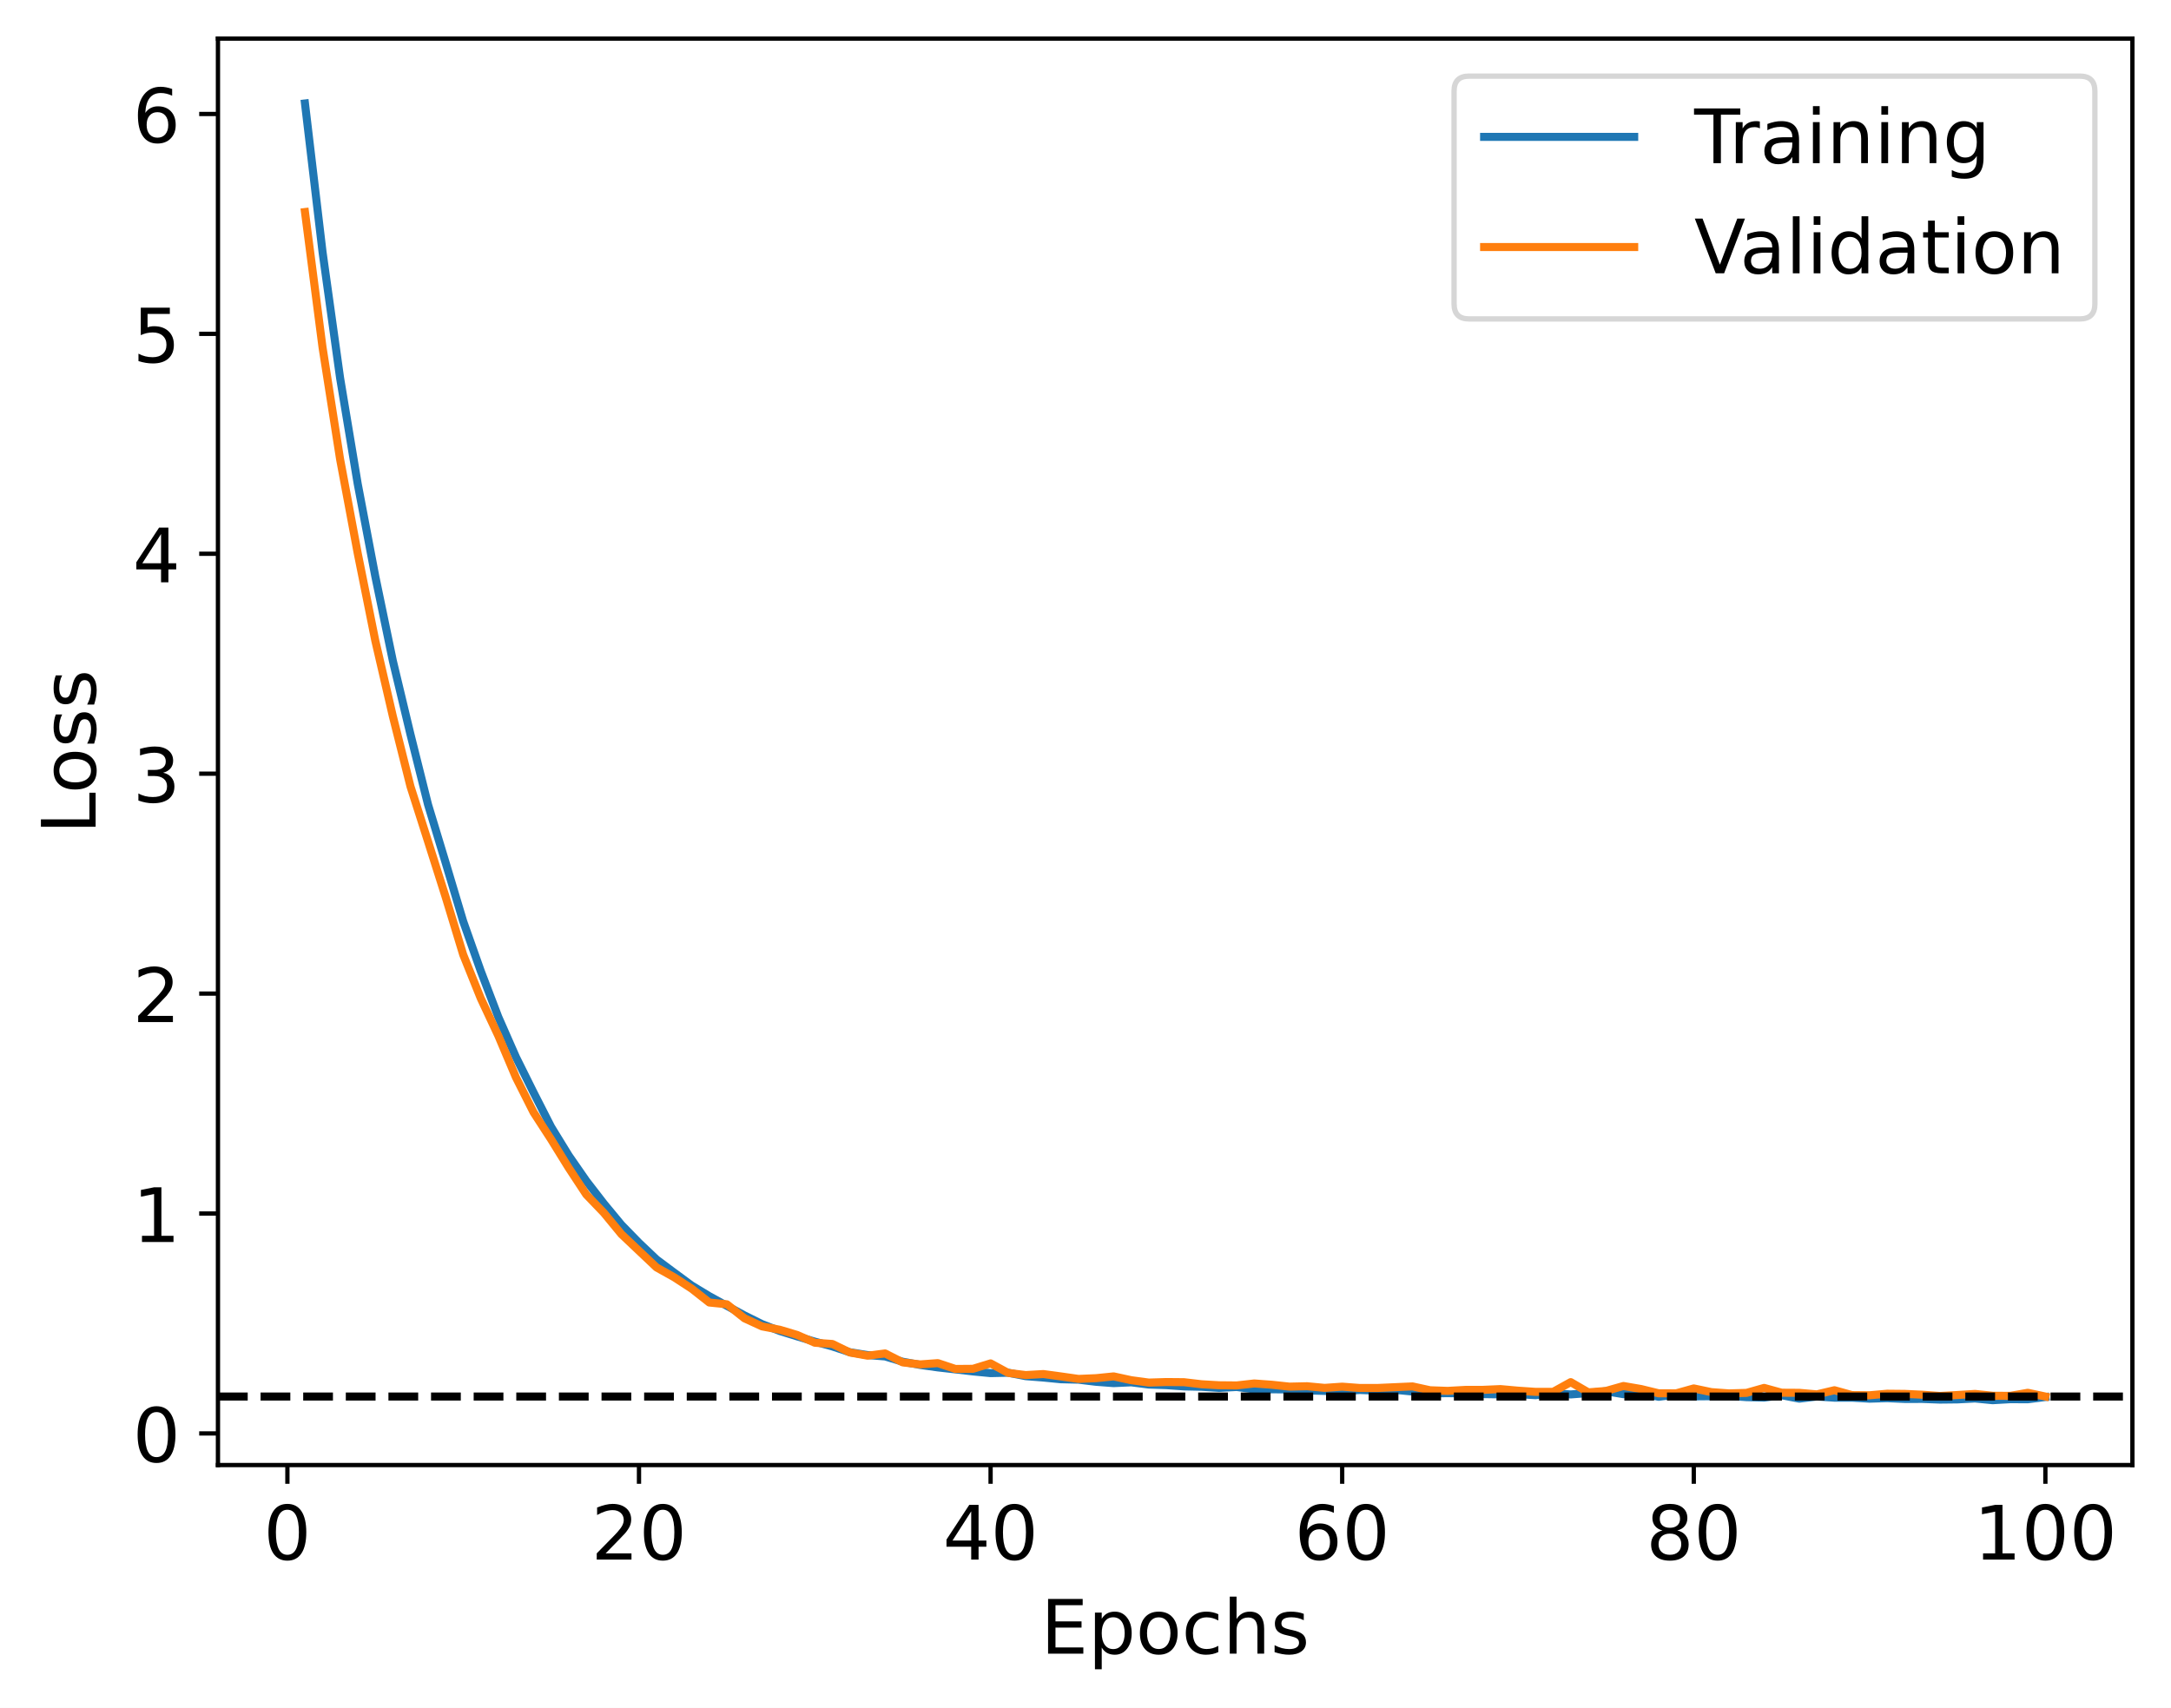
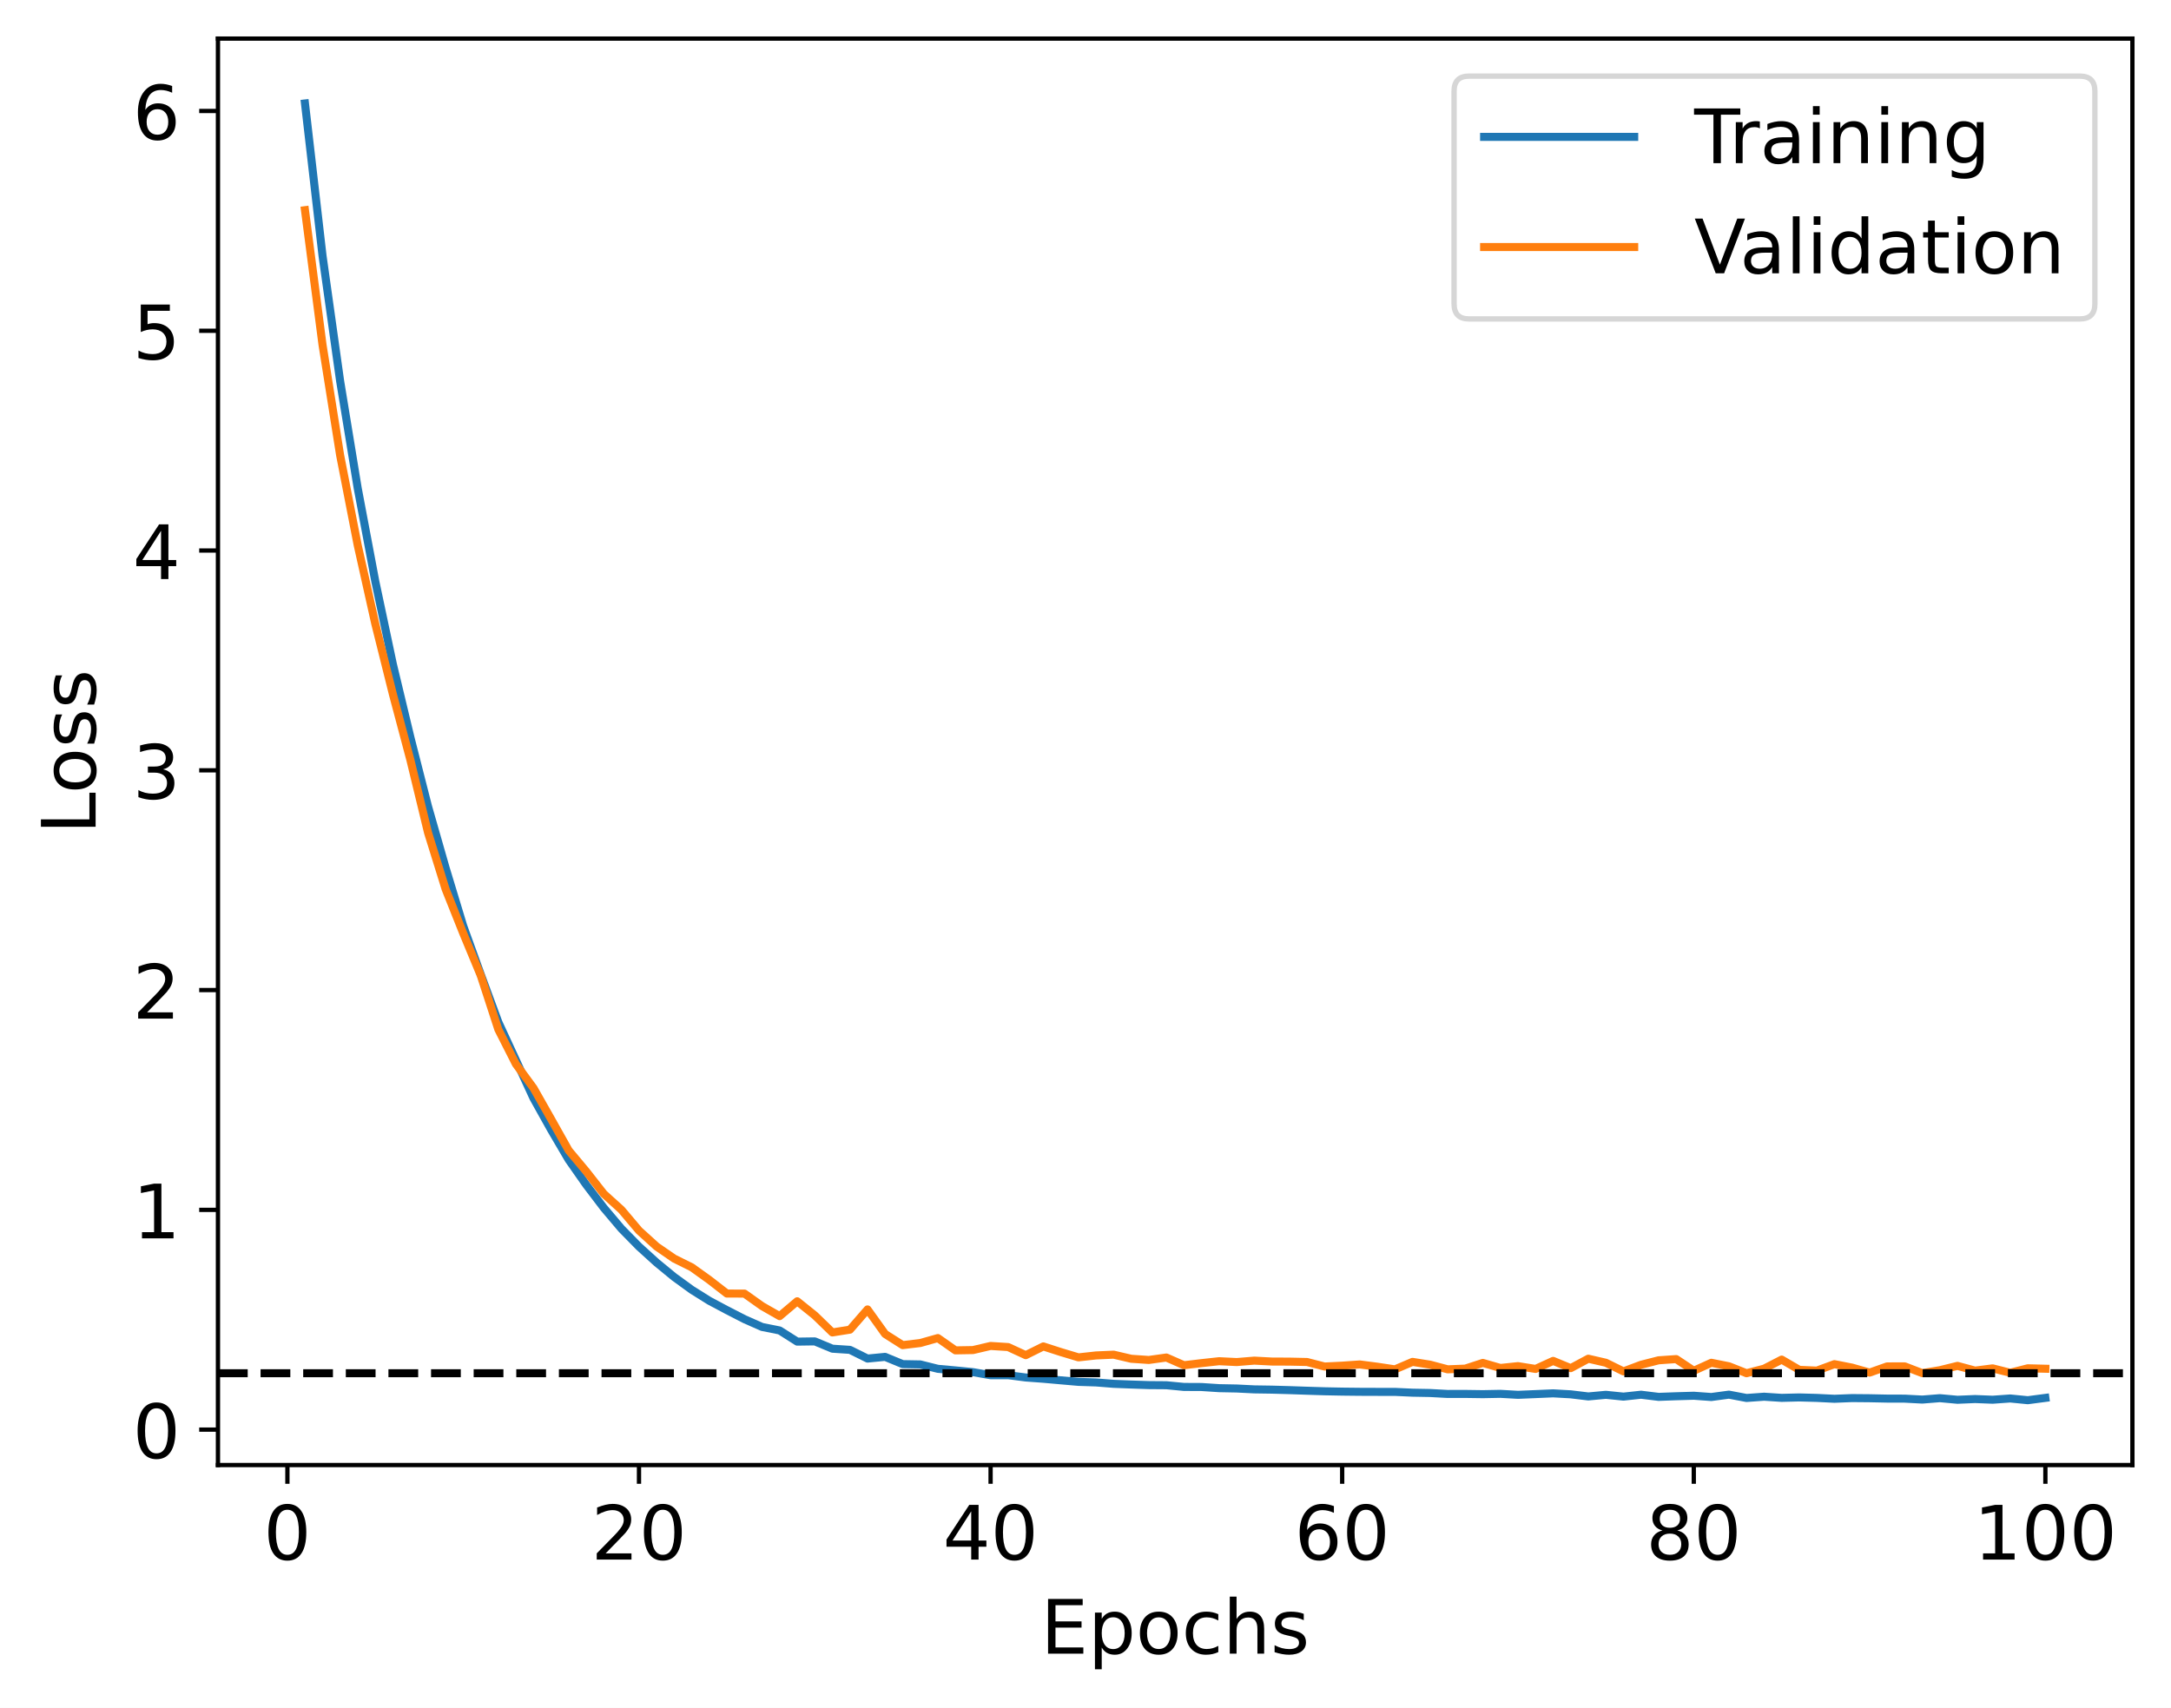
<svg xmlns="http://www.w3.org/2000/svg" xmlns:xlink="http://www.w3.org/1999/xlink" width="404.977pt" height="318.611pt" viewBox="0 0 404.977 318.611" version="1.1">
  <defs>
    <style type="text/css">*{stroke-linejoin: round; stroke-linecap: butt}</style>
  </defs>
  <g id="figure_1">
    <g id="patch_1">
      <path d="M 0 318.611  L 404.977 318.611  L 404.977 0  L 0 0  z " style="fill: #ffffff" />
    </g>
    <g id="axes_1">
      <g id="patch_2">
        <path d="M 40.657 273.312  L 397.777 273.312  L 397.777 7.2  L 40.657 7.2  z " style="fill: #ffffff" />
      </g>
      <g id="matplotlib.axis_1">
        <g id="xtick_1">
          <g id="line2d_1">
            <defs>
-               <path id="m3c1b01baa0" d="M 0 0  L 0 3.5  " style="stroke: #000000; stroke-width: 0.8" />
-             </defs>
-             <g>
-               <use xlink:href="#m3c1b01baa0" x="53.61" y="273.312" style="stroke: #000000; stroke-width: 0.8" />
+               <path id="md5f997f361" d="M 0 0  L 0 3.5  " style="stroke: #000000; stroke-width: 0.8" />
+             </defs>
+             <g>
+               <use xlink:href="#md5f997f361" x="53.61" y="273.312" style="stroke: #000000; stroke-width: 0.8" />
            </g>
          </g>
          <g id="text_1">
            <g transform="translate(49.15651 290.9498) scale(0.14 -0.14)">
              <defs>
                <path id="DejaVuSans-30" d="M 2034 4250  Q 1547 4250 1301 3770  Q 1056 3291 1056 2328  Q 1056 1369 1301 889  Q 1547 409 2034 409  Q 2525 409 2770 889  Q 3016 1369 3016 2328  Q 3016 3291 2770 3770  Q 2525 4250 2034 4250  z M 2034 4750  Q 2819 4750 3233 4129  Q 3647 3509 3647 2328  Q 3647 1150 3233 529  Q 2819 -91 2034 -91  Q 1250 -91 836 529  Q 422 1150 422 2328  Q 422 3509 836 4129  Q 1250 4750 2034 4750  z " transform="scale(0.015625)" />
              </defs>
              <use xlink:href="#DejaVuSans-30" />
            </g>
          </g>
        </g>
        <g id="xtick_2">
          <g id="line2d_2">
            <g>
-               <use xlink:href="#m3c1b01baa0" x="119.197" y="273.312" style="stroke: #000000; stroke-width: 0.8" />
+               <use xlink:href="#md5f997f361" x="119.197" y="273.312" style="stroke: #000000; stroke-width: 0.8" />
            </g>
          </g>
          <g id="text_2">
            <g transform="translate(110.2895 290.9498) scale(0.14 -0.14)">
              <defs>
                <path id="DejaVuSans-32" d="M 1228 531  L 3431 531  L 3431 0  L 469 0  L 469 531  Q 828 903 1448 1529  Q 2069 2156 2228 2338  Q 2531 2678 2651 2914  Q 2772 3150 2772 3378  Q 2772 3750 2511 3984  Q 2250 4219 1831 4219  Q 1534 4219 1204 4116  Q 875 4013 500 3803  L 500 4441  Q 881 4594 1212 4672  Q 1544 4750 1819 4750  Q 2544 4750 2975 4387  Q 3406 4025 3406 3419  Q 3406 3131 3298 2873  Q 3191 2616 2906 2266  Q 2828 2175 2409 1742  Q 1991 1309 1228 531  z " transform="scale(0.015625)" />
              </defs>
              <use xlink:href="#DejaVuSans-32" />
              <use xlink:href="#DejaVuSans-30" x="63.623" />
            </g>
          </g>
        </g>
        <g id="xtick_3">
          <g id="line2d_3">
            <g>
-               <use xlink:href="#m3c1b01baa0" x="184.784" y="273.312" style="stroke: #000000; stroke-width: 0.8" />
+               <use xlink:href="#md5f997f361" x="184.784" y="273.312" style="stroke: #000000; stroke-width: 0.8" />
            </g>
          </g>
          <g id="text_3">
            <g transform="translate(175.8763 290.9498) scale(0.14 -0.14)">
              <defs>
                <path id="DejaVuSans-34" d="M 2419 4116  L 825 1625  L 2419 1625  L 2419 4116  z M 2253 4666  L 3047 4666  L 3047 1625  L 3713 1625  L 3713 1100  L 3047 1100  L 3047 0  L 2419 0  L 2419 1100  L 313 1100  L 313 1709  L 2253 4666  z " transform="scale(0.015625)" />
              </defs>
              <use xlink:href="#DejaVuSans-34" />
              <use xlink:href="#DejaVuSans-30" x="63.623" />
            </g>
          </g>
        </g>
        <g id="xtick_4">
          <g id="line2d_4">
            <g>
-               <use xlink:href="#m3c1b01baa0" x="250.371" y="273.312" style="stroke: #000000; stroke-width: 0.8" />
+               <use xlink:href="#md5f997f361" x="250.371" y="273.312" style="stroke: #000000; stroke-width: 0.8" />
            </g>
          </g>
          <g id="text_4">
            <g transform="translate(241.4631 290.9498) scale(0.14 -0.14)">
              <defs>
                <path id="DejaVuSans-36" d="M 2113 2584  Q 1688 2584 1439 2293  Q 1191 2003 1191 1497  Q 1191 994 1439 701  Q 1688 409 2113 409  Q 2538 409 2786 701  Q 3034 994 3034 1497  Q 3034 2003 2786 2293  Q 2538 2584 2113 2584  z M 3366 4563  L 3366 3988  Q 3128 4100 2886 4159  Q 2644 4219 2406 4219  Q 1781 4219 1451 3797  Q 1122 3375 1075 2522  Q 1259 2794 1537 2939  Q 1816 3084 2150 3084  Q 2853 3084 3261 2657  Q 3669 2231 3669 1497  Q 3669 778 3244 343  Q 2819 -91 2113 -91  Q 1303 -91 875 529  Q 447 1150 447 2328  Q 447 3434 972 4092  Q 1497 4750 2381 4750  Q 2619 4750 2861 4703  Q 3103 4656 3366 4563  z " transform="scale(0.015625)" />
              </defs>
              <use xlink:href="#DejaVuSans-36" />
              <use xlink:href="#DejaVuSans-30" x="63.623" />
            </g>
          </g>
        </g>
        <g id="xtick_5">
          <g id="line2d_5">
            <g>
-               <use xlink:href="#m3c1b01baa0" x="315.957" y="273.312" style="stroke: #000000; stroke-width: 0.8" />
+               <use xlink:href="#md5f997f361" x="315.957" y="273.312" style="stroke: #000000; stroke-width: 0.8" />
            </g>
          </g>
          <g id="text_5">
            <g transform="translate(307.0499 290.9498) scale(0.14 -0.14)">
              <defs>
                <path id="DejaVuSans-38" d="M 2034 2216  Q 1584 2216 1326 1975  Q 1069 1734 1069 1313  Q 1069 891 1326 650  Q 1584 409 2034 409  Q 2484 409 2743 651  Q 3003 894 3003 1313  Q 3003 1734 2745 1975  Q 2488 2216 2034 2216  z M 1403 2484  Q 997 2584 770 2862  Q 544 3141 544 3541  Q 544 4100 942 4425  Q 1341 4750 2034 4750  Q 2731 4750 3128 4425  Q 3525 4100 3525 3541  Q 3525 3141 3298 2862  Q 3072 2584 2669 2484  Q 3125 2378 3379 2068  Q 3634 1759 3634 1313  Q 3634 634 3220 271  Q 2806 -91 2034 -91  Q 1263 -91 848 271  Q 434 634 434 1313  Q 434 1759 690 2068  Q 947 2378 1403 2484  z M 1172 3481  Q 1172 3119 1398 2916  Q 1625 2713 2034 2713  Q 2441 2713 2670 2916  Q 2900 3119 2900 3481  Q 2900 3844 2670 4047  Q 2441 4250 2034 4250  Q 1625 4250 1398 4047  Q 1172 3844 1172 3481  z " transform="scale(0.015625)" />
              </defs>
              <use xlink:href="#DejaVuSans-38" />
              <use xlink:href="#DejaVuSans-30" x="63.623" />
            </g>
          </g>
        </g>
        <g id="xtick_6">
          <g id="line2d_6">
            <g>
-               <use xlink:href="#m3c1b01baa0" x="381.544" y="273.312" style="stroke: #000000; stroke-width: 0.8" />
+               <use xlink:href="#md5f997f361" x="381.544" y="273.312" style="stroke: #000000; stroke-width: 0.8" />
            </g>
          </g>
          <g id="text_6">
            <g transform="translate(368.1829 290.9498) scale(0.14 -0.14)">
              <defs>
                <path id="DejaVuSans-31" d="M 794 531  L 1825 531  L 1825 4091  L 703 3866  L 703 4441  L 1819 4666  L 2450 4666  L 2450 531  L 3481 531  L 3481 0  L 794 0  L 794 531  z " transform="scale(0.015625)" />
              </defs>
              <use xlink:href="#DejaVuSans-31" />
              <use xlink:href="#DejaVuSans-30" x="63.623" />
              <use xlink:href="#DejaVuSans-30" x="127.246" />
            </g>
          </g>
        </g>
        <g id="text_7">
          <g transform="translate(194.135 308.4992) scale(0.14 -0.14)">
            <defs>
              <path id="DejaVuSans-45" d="M 628 4666  L 3578 4666  L 3578 4134  L 1259 4134  L 1259 2753  L 3481 2753  L 3481 2222  L 1259 2222  L 1259 531  L 3634 531  L 3634 0  L 628 0  L 628 4666  z " transform="scale(0.015625)" />
              <path id="DejaVuSans-70" d="M 1159 525  L 1159 -1331  L 581 -1331  L 581 3500  L 1159 3500  L 1159 2969  Q 1341 3281 1617 3432  Q 1894 3584 2278 3584  Q 2916 3584 3314 3078  Q 3713 2572 3713 1747  Q 3713 922 3314 415  Q 2916 -91 2278 -91  Q 1894 -91 1617 61  Q 1341 213 1159 525  z M 3116 1747  Q 3116 2381 2855 2742  Q 2594 3103 2138 3103  Q 1681 3103 1420 2742  Q 1159 2381 1159 1747  Q 1159 1113 1420 752  Q 1681 391 2138 391  Q 2594 391 2855 752  Q 3116 1113 3116 1747  z " transform="scale(0.015625)" />
              <path id="DejaVuSans-6f" d="M 1959 3097  Q 1497 3097 1228 2736  Q 959 2375 959 1747  Q 959 1119 1226 758  Q 1494 397 1959 397  Q 2419 397 2687 759  Q 2956 1122 2956 1747  Q 2956 2369 2687 2733  Q 2419 3097 1959 3097  z M 1959 3584  Q 2709 3584 3137 3096  Q 3566 2609 3566 1747  Q 3566 888 3137 398  Q 2709 -91 1959 -91  Q 1206 -91 779 398  Q 353 888 353 1747  Q 353 2609 779 3096  Q 1206 3584 1959 3584  z " transform="scale(0.015625)" />
              <path id="DejaVuSans-63" d="M 3122 3366  L 3122 2828  Q 2878 2963 2633 3030  Q 2388 3097 2138 3097  Q 1578 3097 1268 2742  Q 959 2388 959 1747  Q 959 1106 1268 751  Q 1578 397 2138 397  Q 2388 397 2633 464  Q 2878 531 3122 666  L 3122 134  Q 2881 22 2623 -34  Q 2366 -91 2075 -91  Q 1284 -91 818 406  Q 353 903 353 1747  Q 353 2603 823 3093  Q 1294 3584 2113 3584  Q 2378 3584 2631 3529  Q 2884 3475 3122 3366  z " transform="scale(0.015625)" />
              <path id="DejaVuSans-68" d="M 3513 2113  L 3513 0  L 2938 0  L 2938 2094  Q 2938 2591 2744 2837  Q 2550 3084 2163 3084  Q 1697 3084 1428 2787  Q 1159 2491 1159 1978  L 1159 0  L 581 0  L 581 4863  L 1159 4863  L 1159 2956  Q 1366 3272 1645 3428  Q 1925 3584 2291 3584  Q 2894 3584 3203 3211  Q 3513 2838 3513 2113  z " transform="scale(0.015625)" />
              <path id="DejaVuSans-73" d="M 2834 3397  L 2834 2853  Q 2591 2978 2328 3040  Q 2066 3103 1784 3103  Q 1356 3103 1142 2972  Q 928 2841 928 2578  Q 928 2378 1081 2264  Q 1234 2150 1697 2047  L 1894 2003  Q 2506 1872 2764 1633  Q 3022 1394 3022 966  Q 3022 478 2636 193  Q 2250 -91 1575 -91  Q 1294 -91 989 -36  Q 684 19 347 128  L 347 722  Q 666 556 975 473  Q 1284 391 1588 391  Q 1994 391 2212 530  Q 2431 669 2431 922  Q 2431 1156 2273 1281  Q 2116 1406 1581 1522  L 1381 1569  Q 847 1681 609 1914  Q 372 2147 372 2553  Q 372 3047 722 3315  Q 1072 3584 1716 3584  Q 2034 3584 2315 3537  Q 2597 3491 2834 3397  z " transform="scale(0.015625)" />
            </defs>
            <use xlink:href="#DejaVuSans-45" />
            <use xlink:href="#DejaVuSans-70" x="63.184" />
            <use xlink:href="#DejaVuSans-6f" x="126.66" />
            <use xlink:href="#DejaVuSans-63" x="187.842" />
            <use xlink:href="#DejaVuSans-68" x="242.822" />
            <use xlink:href="#DejaVuSans-73" x="306.201" />
          </g>
        </g>
      </g>
      <g id="matplotlib.axis_2">
        <g id="ytick_1">
          <g id="line2d_7">
            <defs>
-               <path id="m9de1261cd4" d="M 0 0  L -3.5 0  " style="stroke: #000000; stroke-width: 0.8" />
-             </defs>
-             <g>
-               <use xlink:href="#m9de1261cd4" x="40.657" y="267.41" style="stroke: #000000; stroke-width: 0.8" />
+               <path id="md150ab6102" d="M 0 0  L -3.5 0  " style="stroke: #000000; stroke-width: 0.8" />
+             </defs>
+             <g>
+               <use xlink:href="#md150ab6102" x="40.657" y="266.705" style="stroke: #000000; stroke-width: 0.8" />
            </g>
          </g>
          <g id="text_8">
-             <g transform="translate(24.74938 272.7291) scale(0.14 -0.14)">
+             <g transform="translate(24.74938 272.0244) scale(0.14 -0.14)">
              <use xlink:href="#DejaVuSans-30" />
            </g>
          </g>
        </g>
        <g id="ytick_2">
          <g id="line2d_8">
            <g>
-               <use xlink:href="#m9de1261cd4" x="40.657" y="226.385" style="stroke: #000000; stroke-width: 0.8" />
+               <use xlink:href="#md150ab6102" x="40.657" y="225.705" style="stroke: #000000; stroke-width: 0.8" />
            </g>
          </g>
          <g id="text_9">
-             <g transform="translate(24.74938 231.7041) scale(0.14 -0.14)">
+             <g transform="translate(24.74938 231.0242) scale(0.14 -0.14)">
              <use xlink:href="#DejaVuSans-31" />
            </g>
          </g>
        </g>
        <g id="ytick_3">
          <g id="line2d_9">
            <g>
-               <use xlink:href="#m9de1261cd4" x="40.657" y="185.36" style="stroke: #000000; stroke-width: 0.8" />
+               <use xlink:href="#md150ab6102" x="40.657" y="184.705" style="stroke: #000000; stroke-width: 0.8" />
            </g>
          </g>
          <g id="text_10">
-             <g transform="translate(24.74938 190.6791) scale(0.14 -0.14)">
+             <g transform="translate(24.74938 190.024) scale(0.14 -0.14)">
              <use xlink:href="#DejaVuSans-32" />
            </g>
          </g>
        </g>
        <g id="ytick_4">
          <g id="line2d_10">
            <g>
-               <use xlink:href="#m9de1261cd4" x="40.657" y="144.335" style="stroke: #000000; stroke-width: 0.8" />
+               <use xlink:href="#md150ab6102" x="40.657" y="143.705" style="stroke: #000000; stroke-width: 0.8" />
            </g>
          </g>
          <g id="text_11">
-             <g transform="translate(24.74938 149.6541) scale(0.14 -0.14)">
+             <g transform="translate(24.74938 149.0238) scale(0.14 -0.14)">
              <defs>
                <path id="DejaVuSans-33" d="M 2597 2516  Q 3050 2419 3304 2112  Q 3559 1806 3559 1356  Q 3559 666 3084 287  Q 2609 -91 1734 -91  Q 1441 -91 1130 -33  Q 819 25 488 141  L 488 750  Q 750 597 1062 519  Q 1375 441 1716 441  Q 2309 441 2620 675  Q 2931 909 2931 1356  Q 2931 1769 2642 2001  Q 2353 2234 1838 2234  L 1294 2234  L 1294 2753  L 1863 2753  Q 2328 2753 2575 2939  Q 2822 3125 2822 3475  Q 2822 3834 2567 4026  Q 2313 4219 1838 4219  Q 1578 4219 1281 4162  Q 984 4106 628 3988  L 628 4550  Q 988 4650 1302 4700  Q 1616 4750 1894 4750  Q 2613 4750 3031 4423  Q 3450 4097 3450 3541  Q 3450 3153 3228 2886  Q 3006 2619 2597 2516  z " transform="scale(0.015625)" />
              </defs>
              <use xlink:href="#DejaVuSans-33" />
            </g>
          </g>
        </g>
        <g id="ytick_5">
          <g id="line2d_11">
            <g>
-               <use xlink:href="#m9de1261cd4" x="40.657" y="103.31" style="stroke: #000000; stroke-width: 0.8" />
+               <use xlink:href="#md150ab6102" x="40.657" y="102.705" style="stroke: #000000; stroke-width: 0.8" />
            </g>
          </g>
          <g id="text_12">
-             <g transform="translate(24.74938 108.6291) scale(0.14 -0.14)">
+             <g transform="translate(24.74938 108.0237) scale(0.14 -0.14)">
              <use xlink:href="#DejaVuSans-34" />
            </g>
          </g>
        </g>
        <g id="ytick_6">
          <g id="line2d_12">
            <g>
-               <use xlink:href="#m9de1261cd4" x="40.657" y="62.285" style="stroke: #000000; stroke-width: 0.8" />
+               <use xlink:href="#md150ab6102" x="40.657" y="61.705" style="stroke: #000000; stroke-width: 0.8" />
            </g>
          </g>
          <g id="text_13">
-             <g transform="translate(24.74938 67.60412) scale(0.14 -0.14)">
+             <g transform="translate(24.74938 67.02351) scale(0.14 -0.14)">
              <defs>
                <path id="DejaVuSans-35" d="M 691 4666  L 3169 4666  L 3169 4134  L 1269 4134  L 1269 2991  Q 1406 3038 1543 3061  Q 1681 3084 1819 3084  Q 2600 3084 3056 2656  Q 3513 2228 3513 1497  Q 3513 744 3044 326  Q 2575 -91 1722 -91  Q 1428 -91 1123 -41  Q 819 9 494 109  L 494 744  Q 775 591 1075 516  Q 1375 441 1709 441  Q 2250 441 2565 725  Q 2881 1009 2881 1497  Q 2881 1984 2565 2268  Q 2250 2553 1709 2553  Q 1456 2553 1204 2497  Q 953 2441 691 2322  L 691 4666  z " transform="scale(0.015625)" />
              </defs>
              <use xlink:href="#DejaVuSans-35" />
            </g>
          </g>
        </g>
        <g id="ytick_7">
          <g id="line2d_13">
            <g>
-               <use xlink:href="#m9de1261cd4" x="40.657" y="21.26" style="stroke: #000000; stroke-width: 0.8" />
+               <use xlink:href="#md150ab6102" x="40.657" y="20.704" style="stroke: #000000; stroke-width: 0.8" />
            </g>
          </g>
          <g id="text_14">
-             <g transform="translate(24.74938 26.57913) scale(0.14 -0.14)">
+             <g transform="translate(24.74938 26.02334) scale(0.14 -0.14)">
              <use xlink:href="#DejaVuSans-36" />
            </g>
          </g>
        </g>
        <g id="text_15">
          <g transform="translate(17.83781 155.6101) rotate(-90) scale(0.14 -0.14)">
            <defs>
              <path id="DejaVuSans-4c" d="M 628 4666  L 1259 4666  L 1259 531  L 3531 531  L 3531 0  L 628 0  L 628 4666  z " transform="scale(0.015625)" />
            </defs>
            <use xlink:href="#DejaVuSans-4c" />
            <use xlink:href="#DejaVuSans-6f" x="53.963" />
            <use xlink:href="#DejaVuSans-73" x="115.145" />
            <use xlink:href="#DejaVuSans-73" x="167.244" />
          </g>
        </g>
      </g>
      <g id="line2d_14">
-         <path d="M 56.89 19.296  L 60.169 47.02  L 63.448 70.559  L 66.728 90.268  L 70.007 107.522  L 73.286 123.303  L 76.566 136.989  L 79.845 150.095  L 83.124 160.919  L 86.404 171.882  L 89.683 181.152  L 92.962 189.745  L 96.242 197.199  L 99.521 203.798  L 102.8 210.224  L 106.08 215.566  L 109.359 220.292  L 112.638 224.537  L 115.918 228.496  L 119.197 231.861  L 122.476 234.969  L 125.756 237.416  L 129.035 239.828  L 132.314 241.811  L 135.594 243.609  L 138.873 245.398  L 142.152 247.024  L 145.432 248.296  L 148.711 249.31  L 151.99 250.287  L 155.27 251.187  L 158.549 252.275  L 161.828 252.792  L 165.108 253.049  L 168.387 254.037  L 171.666 254.64  L 174.946 255.095  L 178.225 255.467  L 181.504 255.847  L 184.784 256.163  L 188.063 256.089  L 191.342 256.731  L 194.622 256.987  L 197.901 257.308  L 201.181 257.384  L 204.46 257.781  L 207.739 258.03  L 211.019 257.88  L 214.298 258.297  L 217.577 258.405  L 220.857 258.642  L 224.136 258.711  L 227.415 258.919  L 230.695 258.748  L 233.974 259.179  L 237.253 259.178  L 240.533 259.204  L 243.812 259.39  L 247.091 259.48  L 250.371 259.546  L 253.65 259.307  L 256.929 259.437  L 260.209 259.272  L 263.488 259.6  L 266.767 259.939  L 270.047 259.902  L 273.326 259.947  L 276.605 260.077  L 279.885 260.128  L 283.164 260.091  L 286.443 260.276  L 289.723 259.941  L 293.002 260.138  L 296.281 259.89  L 299.561 259.54  L 302.84 260.095  L 306.119 259.868  L 309.399 260.581  L 312.678 260.161  L 315.957 260.501  L 319.237 260.472  L 322.516 260.407  L 325.795 260.645  L 329.075 260.727  L 332.354 260.29  L 335.633 260.924  L 338.913 260.528  L 342.192 260.744  L 345.471 260.742  L 348.751 260.929  L 352.03 260.836  L 355.309 260.981  L 358.589 260.978  L 361.868 261.102  L 365.147 261.066  L 368.427 260.892  L 371.706 261.216  L 374.985 261.027  L 378.265 261.039  L 381.544 260.62  " clip-path="url(#p02d5a20c54)" style="fill: none; stroke: #1f77b4; stroke-width: 1.5; stroke-linecap: square" />
+         <path d="M 56.89 19.296  L 60.169 47.738  L 63.448 71.085  L 66.728 91.078  L 70.007 108.448  L 73.286 123.908  L 76.566 137.589  L 79.845 150.445  L 83.124 161.904  L 86.404 172.726  L 89.683 181.8  L 92.962 190.691  L 96.242 197.785  L 99.521 204.882  L 102.8 210.757  L 106.08 216.347  L 109.359 221.025  L 112.638 225.338  L 115.918 229.219  L 119.197 232.561  L 122.476 235.538  L 125.756 238.232  L 129.035 240.616  L 132.314 242.668  L 135.594 244.415  L 138.873 246.098  L 142.152 247.549  L 145.432 248.206  L 148.711 250.287  L 151.99 250.241  L 155.27 251.605  L 158.549 251.823  L 161.828 253.448  L 165.108 253.129  L 168.387 254.483  L 171.666 254.541  L 174.946 255.359  L 178.225 255.657  L 181.504 255.982  L 184.784 256.554  L 188.063 256.552  L 191.342 256.976  L 194.622 257.216  L 197.901 257.508  L 201.181 257.794  L 204.46 257.9  L 207.739 258.161  L 211.019 258.289  L 214.298 258.398  L 217.577 258.423  L 220.857 258.738  L 224.136 258.754  L 227.415 258.969  L 230.695 259.032  L 233.974 259.195  L 237.253 259.244  L 240.533 259.335  L 243.812 259.448  L 247.091 259.55  L 250.371 259.613  L 253.65 259.649  L 256.929 259.661  L 260.209 259.663  L 263.488 259.812  L 266.767 259.872  L 270.047 260.049  L 273.326 260.043  L 276.605 260.089  L 279.885 260.026  L 283.164 260.212  L 286.443 260.075  L 289.723 259.935  L 293.002 260.118  L 296.281 260.513  L 299.561 260.209  L 302.84 260.545  L 306.119 260.191  L 309.399 260.594  L 312.678 260.476  L 315.957 260.382  L 319.237 260.619  L 322.516 260.178  L 325.795 260.799  L 329.075 260.563  L 332.354 260.778  L 335.633 260.697  L 338.913 260.787  L 342.192 260.95  L 345.471 260.819  L 348.751 260.848  L 352.03 260.915  L 355.309 260.925  L 358.589 261.097  L 361.868 260.835  L 365.147 261.136  L 368.427 260.996  L 371.706 261.126  L 374.985 260.893  L 378.265 261.216  L 381.544 260.784  " clip-path="url(#pa011058302)" style="fill: none; stroke: #1f77b4; stroke-width: 1.5; stroke-linecap: square" />
      </g>
      <g id="line2d_15">
-         <path d="M 56.89 39.553  L 60.169 64.827  L 63.448 85.713  L 66.728 103.218  L 70.007 119.52  L 73.286 133.647  L 76.566 146.706  L 79.845 156.976  L 83.124 167.317  L 86.404 178.102  L 89.683 186.25  L 92.962 193.238  L 96.242 200.989  L 99.521 207.496  L 102.8 212.553  L 106.08 217.854  L 109.359 222.84  L 112.638 226.253  L 115.918 230.238  L 119.197 233.347  L 122.476 236.448  L 125.756 238.28  L 129.035 240.413  L 132.314 242.991  L 135.594 243.323  L 138.873 245.938  L 142.152 247.446  L 145.432 248.063  L 148.711 249.044  L 151.99 250.495  L 155.27 250.723  L 158.549 252.315  L 161.828 252.907  L 165.108 252.49  L 168.387 254.16  L 171.666 254.534  L 174.946 254.296  L 178.225 255.385  L 181.504 255.357  L 184.784 254.347  L 188.063 256.126  L 191.342 256.524  L 194.622 256.334  L 197.901 256.776  L 201.181 257.244  L 204.46 257.104  L 207.739 256.772  L 211.019 257.484  L 214.298 257.925  L 217.577 257.824  L 220.857 257.853  L 224.136 258.237  L 227.415 258.427  L 230.695 258.458  L 233.974 258.091  L 237.253 258.331  L 240.533 258.681  L 243.812 258.609  L 247.091 258.915  L 250.371 258.688  L 253.65 258.934  L 256.929 258.934  L 260.209 258.786  L 263.488 258.642  L 266.767 259.357  L 270.047 259.475  L 273.326 259.292  L 276.605 259.284  L 279.885 259.139  L 283.164 259.434  L 286.443 259.657  L 289.723 259.655  L 293.002 257.844  L 296.281 259.75  L 299.561 259.49  L 302.84 258.564  L 306.119 259.128  L 309.399 259.924  L 312.678 259.932  L 315.957 259.016  L 319.237 259.706  L 322.516 259.944  L 325.795 259.847  L 329.075 258.919  L 332.354 259.818  L 335.633 259.837  L 338.913 260.124  L 342.192 259.352  L 345.471 260.261  L 348.751 260.293  L 352.03 260.003  L 355.309 260.035  L 358.589 260.188  L 361.868 260.424  L 365.147 260.245  L 368.427 260.039  L 371.706 260.383  L 374.985 260.402  L 378.265 259.829  L 381.544 260.527  " clip-path="url(#p02d5a20c54)" style="fill: none; stroke: #ff7f0e; stroke-width: 1.5; stroke-linecap: square" />
+         <path d="M 56.89 39.208  L 60.169 64.369  L 63.448 84.93  L 66.728 101.72  L 70.007 116.383  L 73.286 129.494  L 76.566 141.823  L 79.845 155.335  L 83.124 165.871  L 86.404 174.092  L 89.683 181.991  L 92.962 192.055  L 96.242 198.515  L 99.521 202.986  L 102.8 208.771  L 106.08 214.615  L 109.359 218.537  L 112.638 222.721  L 115.918 225.686  L 119.197 229.568  L 122.476 232.538  L 125.756 234.796  L 129.035 236.424  L 132.314 238.776  L 135.594 241.32  L 138.873 241.326  L 142.152 243.656  L 145.432 245.532  L 148.711 242.76  L 151.99 245.394  L 155.27 248.573  L 158.549 248.054  L 161.828 244.28  L 165.108 248.859  L 168.387 250.941  L 171.666 250.548  L 174.946 249.623  L 178.225 251.918  L 181.504 251.861  L 184.784 251.094  L 188.063 251.301  L 191.342 252.812  L 194.622 251.181  L 197.901 252.239  L 201.181 253.224  L 204.46 252.864  L 207.739 252.719  L 211.019 253.485  L 214.298 253.709  L 217.577 253.252  L 220.857 254.689  L 224.136 254.298  L 227.415 253.938  L 230.695 254.099  L 233.974 253.832  L 237.253 254.002  L 240.533 254.017  L 243.812 254.087  L 247.091 254.932  L 250.371 254.771  L 253.65 254.543  L 256.929 254.967  L 260.209 255.464  L 263.488 254.065  L 266.767 254.586  L 270.047 255.455  L 273.326 255.325  L 276.605 254.258  L 279.885 255.202  L 283.164 254.858  L 286.443 255.382  L 289.723 253.881  L 293.002 255.234  L 296.281 253.473  L 299.561 254.229  L 302.84 255.84  L 306.119 254.607  L 309.399 253.77  L 312.678 253.544  L 315.957 255.723  L 319.237 254.233  L 322.516 254.887  L 325.795 256.183  L 329.075 255.332  L 332.354 253.64  L 335.633 255.551  L 338.913 255.694  L 342.192 254.488  L 345.471 255.135  L 348.751 256.068  L 352.03 254.909  L 355.309 254.905  L 358.589 256.168  L 361.868 255.613  L 365.147 254.809  L 368.427 255.695  L 371.706 255.275  L 374.985 256.097  L 378.265 255.262  L 381.544 255.345  " clip-path="url(#pa011058302)" style="fill: none; stroke: #ff7f0e; stroke-width: 1.5; stroke-linecap: square" />
      </g>
      <g id="line2d_16">
-         <path d="M 40.657 260.527  L 397.777 260.527  " clip-path="url(#p02d5a20c54)" style="fill: none; stroke-dasharray: 5.55,2.4; stroke-dashoffset: 0; stroke: #000000; stroke-width: 1.5" />
+         <path d="M 40.657 256.183  L 397.777 256.183  " clip-path="url(#pa011058302)" style="fill: none; stroke-dasharray: 5.55,2.4; stroke-dashoffset: 0; stroke: #000000; stroke-width: 1.5" />
      </g>
      <g id="patch_3">
        <path d="M 40.657 273.312  L 40.657 7.2  " style="fill: none; stroke: #000000; stroke-width: 0.8; stroke-linejoin: miter; stroke-linecap: square" />
      </g>
      <g id="patch_4">
        <path d="M 397.777 273.312  L 397.777 7.2  " style="fill: none; stroke: #000000; stroke-width: 0.8; stroke-linejoin: miter; stroke-linecap: square" />
      </g>
      <g id="patch_5">
        <path d="M 40.657 273.312  L 397.777 273.312  " style="fill: none; stroke: #000000; stroke-width: 0.8; stroke-linejoin: miter; stroke-linecap: square" />
      </g>
      <g id="patch_6">
        <path d="M 40.657 7.2  L 397.777 7.2  " style="fill: none; stroke: #000000; stroke-width: 0.8; stroke-linejoin: miter; stroke-linecap: square" />
      </g>
      <g id="legend_1">
        <g id="patch_7">
          <path d="M 274.043 59.499  L 387.977 59.499  Q 390.777 59.499 390.777 56.699  L 390.777 17  Q 390.777 14.2 387.977 14.2  L 274.043 14.2  Q 271.243 14.2 271.243 17  L 271.243 56.699  Q 271.243 59.499 274.043 59.499  z " style="fill: #ffffff; opacity: 0.8; stroke: #cccccc; stroke-linejoin: miter" />
        </g>
        <g id="line2d_17">
          <path d="M 276.843 25.538  L 290.843 25.538  L 304.843 25.538  " style="fill: none; stroke: #1f77b4; stroke-width: 1.5; stroke-linecap: square" />
        </g>
        <g id="text_16">
          <g transform="translate(316.0431 30.43781) scale(0.14 -0.14)">
            <defs>
              <path id="DejaVuSans-54" d="M -19 4666  L 3928 4666  L 3928 4134  L 2272 4134  L 2272 0  L 1638 0  L 1638 4134  L -19 4134  L -19 4666  z " transform="scale(0.015625)" />
              <path id="DejaVuSans-72" d="M 2631 2963  Q 2534 3019 2420 3045  Q 2306 3072 2169 3072  Q 1681 3072 1420 2755  Q 1159 2438 1159 1844  L 1159 0  L 581 0  L 581 3500  L 1159 3500  L 1159 2956  Q 1341 3275 1631 3429  Q 1922 3584 2338 3584  Q 2397 3584 2469 3576  Q 2541 3569 2628 3553  L 2631 2963  z " transform="scale(0.015625)" />
              <path id="DejaVuSans-61" d="M 2194 1759  Q 1497 1759 1228 1600  Q 959 1441 959 1056  Q 959 750 1161 570  Q 1363 391 1709 391  Q 2188 391 2477 730  Q 2766 1069 2766 1631  L 2766 1759  L 2194 1759  z M 3341 1997  L 3341 0  L 2766 0  L 2766 531  Q 2569 213 2275 61  Q 1981 -91 1556 -91  Q 1019 -91 701 211  Q 384 513 384 1019  Q 384 1609 779 1909  Q 1175 2209 1959 2209  L 2766 2209  L 2766 2266  Q 2766 2663 2505 2880  Q 2244 3097 1772 3097  Q 1472 3097 1187 3025  Q 903 2953 641 2809  L 641 3341  Q 956 3463 1253 3523  Q 1550 3584 1831 3584  Q 2591 3584 2966 3190  Q 3341 2797 3341 1997  z " transform="scale(0.015625)" />
              <path id="DejaVuSans-69" d="M 603 3500  L 1178 3500  L 1178 0  L 603 0  L 603 3500  z M 603 4863  L 1178 4863  L 1178 4134  L 603 4134  L 603 4863  z " transform="scale(0.015625)" />
              <path id="DejaVuSans-6e" d="M 3513 2113  L 3513 0  L 2938 0  L 2938 2094  Q 2938 2591 2744 2837  Q 2550 3084 2163 3084  Q 1697 3084 1428 2787  Q 1159 2491 1159 1978  L 1159 0  L 581 0  L 581 3500  L 1159 3500  L 1159 2956  Q 1366 3272 1645 3428  Q 1925 3584 2291 3584  Q 2894 3584 3203 3211  Q 3513 2838 3513 2113  z " transform="scale(0.015625)" />
              <path id="DejaVuSans-67" d="M 2906 1791  Q 2906 2416 2648 2759  Q 2391 3103 1925 3103  Q 1463 3103 1205 2759  Q 947 2416 947 1791  Q 947 1169 1205 825  Q 1463 481 1925 481  Q 2391 481 2648 825  Q 2906 1169 2906 1791  z M 3481 434  Q 3481 -459 3084 -895  Q 2688 -1331 1869 -1331  Q 1566 -1331 1297 -1286  Q 1028 -1241 775 -1147  L 775 -588  Q 1028 -725 1275 -790  Q 1522 -856 1778 -856  Q 2344 -856 2625 -561  Q 2906 -266 2906 331  L 2906 616  Q 2728 306 2450 153  Q 2172 0 1784 0  Q 1141 0 747 490  Q 353 981 353 1791  Q 353 2603 747 3093  Q 1141 3584 1784 3584  Q 2172 3584 2450 3431  Q 2728 3278 2906 2969  L 2906 3500  L 3481 3500  L 3481 434  z " transform="scale(0.015625)" />
            </defs>
            <use xlink:href="#DejaVuSans-54" />
            <use xlink:href="#DejaVuSans-72" x="46.334" />
            <use xlink:href="#DejaVuSans-61" x="87.447" />
            <use xlink:href="#DejaVuSans-69" x="148.727" />
            <use xlink:href="#DejaVuSans-6e" x="176.51" />
            <use xlink:href="#DejaVuSans-69" x="239.889" />
            <use xlink:href="#DejaVuSans-6e" x="267.672" />
            <use xlink:href="#DejaVuSans-67" x="331.051" />
          </g>
        </g>
        <g id="line2d_18">
          <path d="M 276.843 46.087  L 290.843 46.087  L 304.843 46.087  " style="fill: none; stroke: #ff7f0e; stroke-width: 1.5; stroke-linecap: square" />
        </g>
        <g id="text_17">
          <g transform="translate(316.0431 50.98719) scale(0.14 -0.14)">
            <defs>
              <path id="DejaVuSans-56" d="M 1831 0  L 50 4666  L 709 4666  L 2188 738  L 3669 4666  L 4325 4666  L 2547 0  L 1831 0  z " transform="scale(0.015625)" />
              <path id="DejaVuSans-6c" d="M 603 4863  L 1178 4863  L 1178 0  L 603 0  L 603 4863  z " transform="scale(0.015625)" />
              <path id="DejaVuSans-64" d="M 2906 2969  L 2906 4863  L 3481 4863  L 3481 0  L 2906 0  L 2906 525  Q 2725 213 2448 61  Q 2172 -91 1784 -91  Q 1150 -91 751 415  Q 353 922 353 1747  Q 353 2572 751 3078  Q 1150 3584 1784 3584  Q 2172 3584 2448 3432  Q 2725 3281 2906 2969  z M 947 1747  Q 947 1113 1208 752  Q 1469 391 1925 391  Q 2381 391 2643 752  Q 2906 1113 2906 1747  Q 2906 2381 2643 2742  Q 2381 3103 1925 3103  Q 1469 3103 1208 2742  Q 947 2381 947 1747  z " transform="scale(0.015625)" />
              <path id="DejaVuSans-74" d="M 1172 4494  L 1172 3500  L 2356 3500  L 2356 3053  L 1172 3053  L 1172 1153  Q 1172 725 1289 603  Q 1406 481 1766 481  L 2356 481  L 2356 0  L 1766 0  Q 1100 0 847 248  Q 594 497 594 1153  L 594 3053  L 172 3053  L 172 3500  L 594 3500  L 594 4494  L 1172 4494  z " transform="scale(0.015625)" />
            </defs>
            <use xlink:href="#DejaVuSans-56" />
            <use xlink:href="#DejaVuSans-61" x="60.658" />
            <use xlink:href="#DejaVuSans-6c" x="121.938" />
            <use xlink:href="#DejaVuSans-69" x="149.721" />
            <use xlink:href="#DejaVuSans-64" x="177.504" />
            <use xlink:href="#DejaVuSans-61" x="240.98" />
            <use xlink:href="#DejaVuSans-74" x="302.26" />
            <use xlink:href="#DejaVuSans-69" x="341.469" />
            <use xlink:href="#DejaVuSans-6f" x="369.252" />
            <use xlink:href="#DejaVuSans-6e" x="430.434" />
          </g>
        </g>
      </g>
    </g>
  </g>
  <defs>
-     <clipPath id="p02d5a20c54">
+     <clipPath id="pa011058302">
      <rect x="40.657" y="7.2" width="357.12" height="266.112" />
    </clipPath>
  </defs>
</svg>
